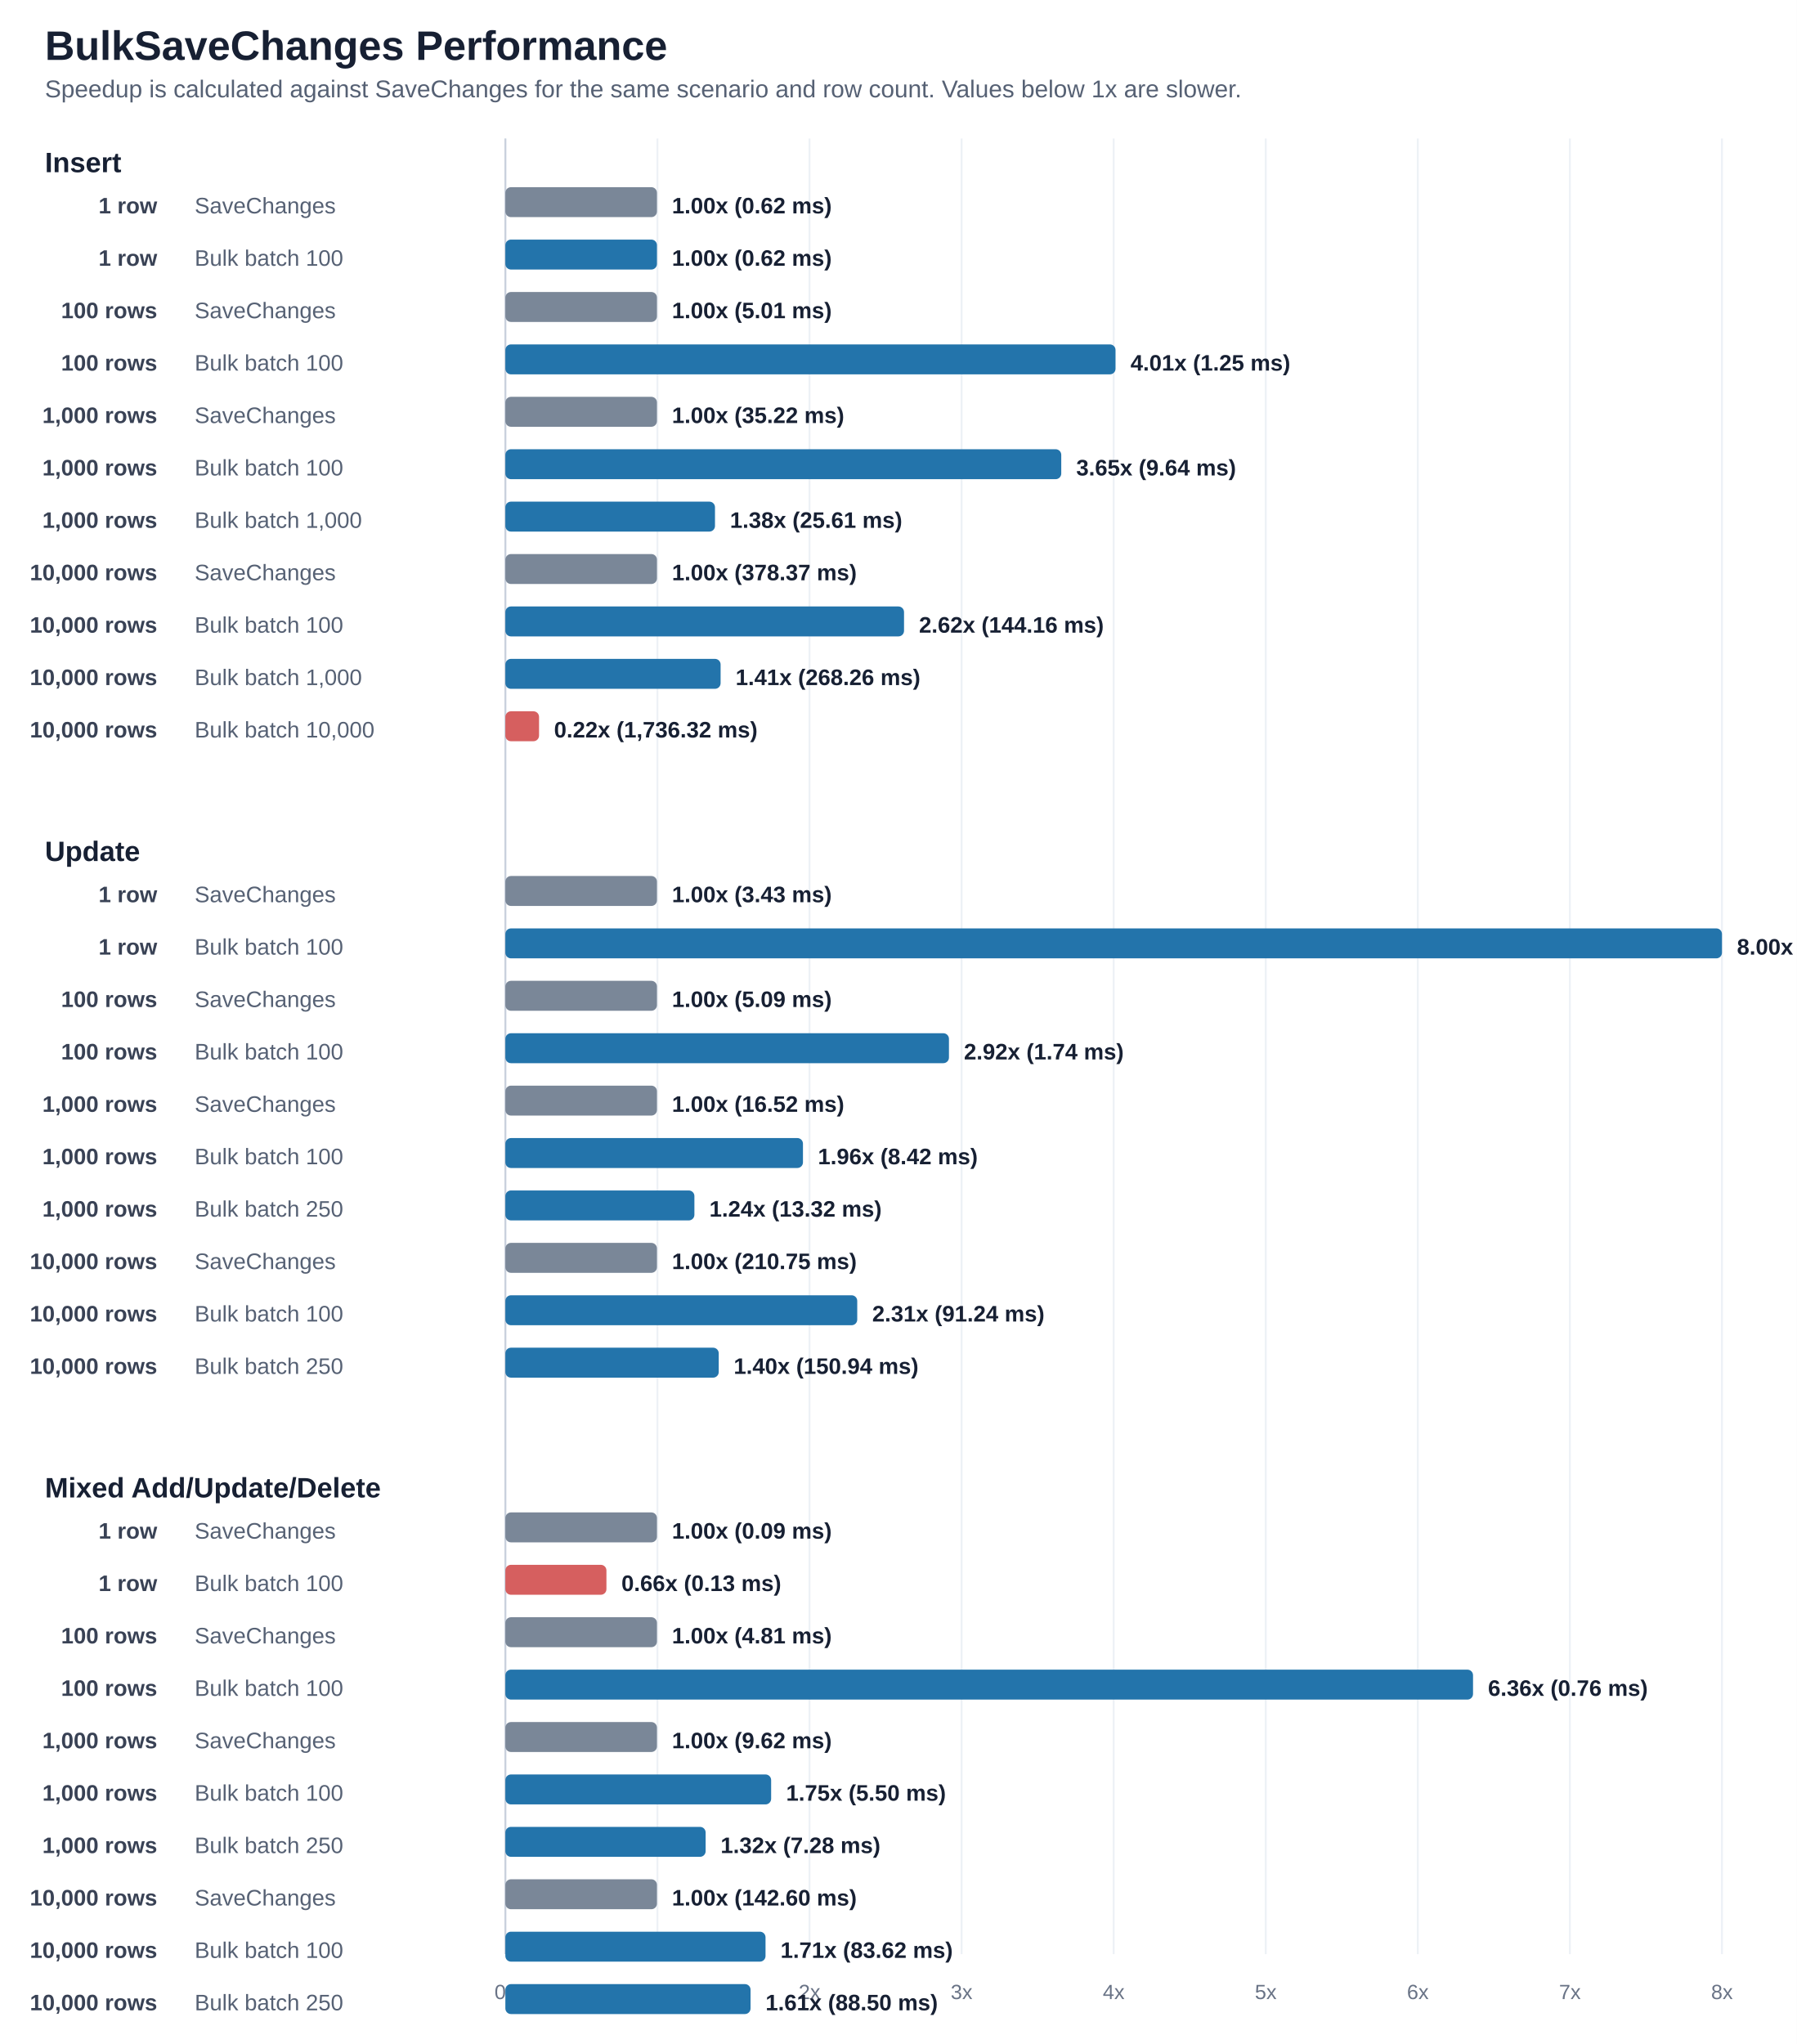
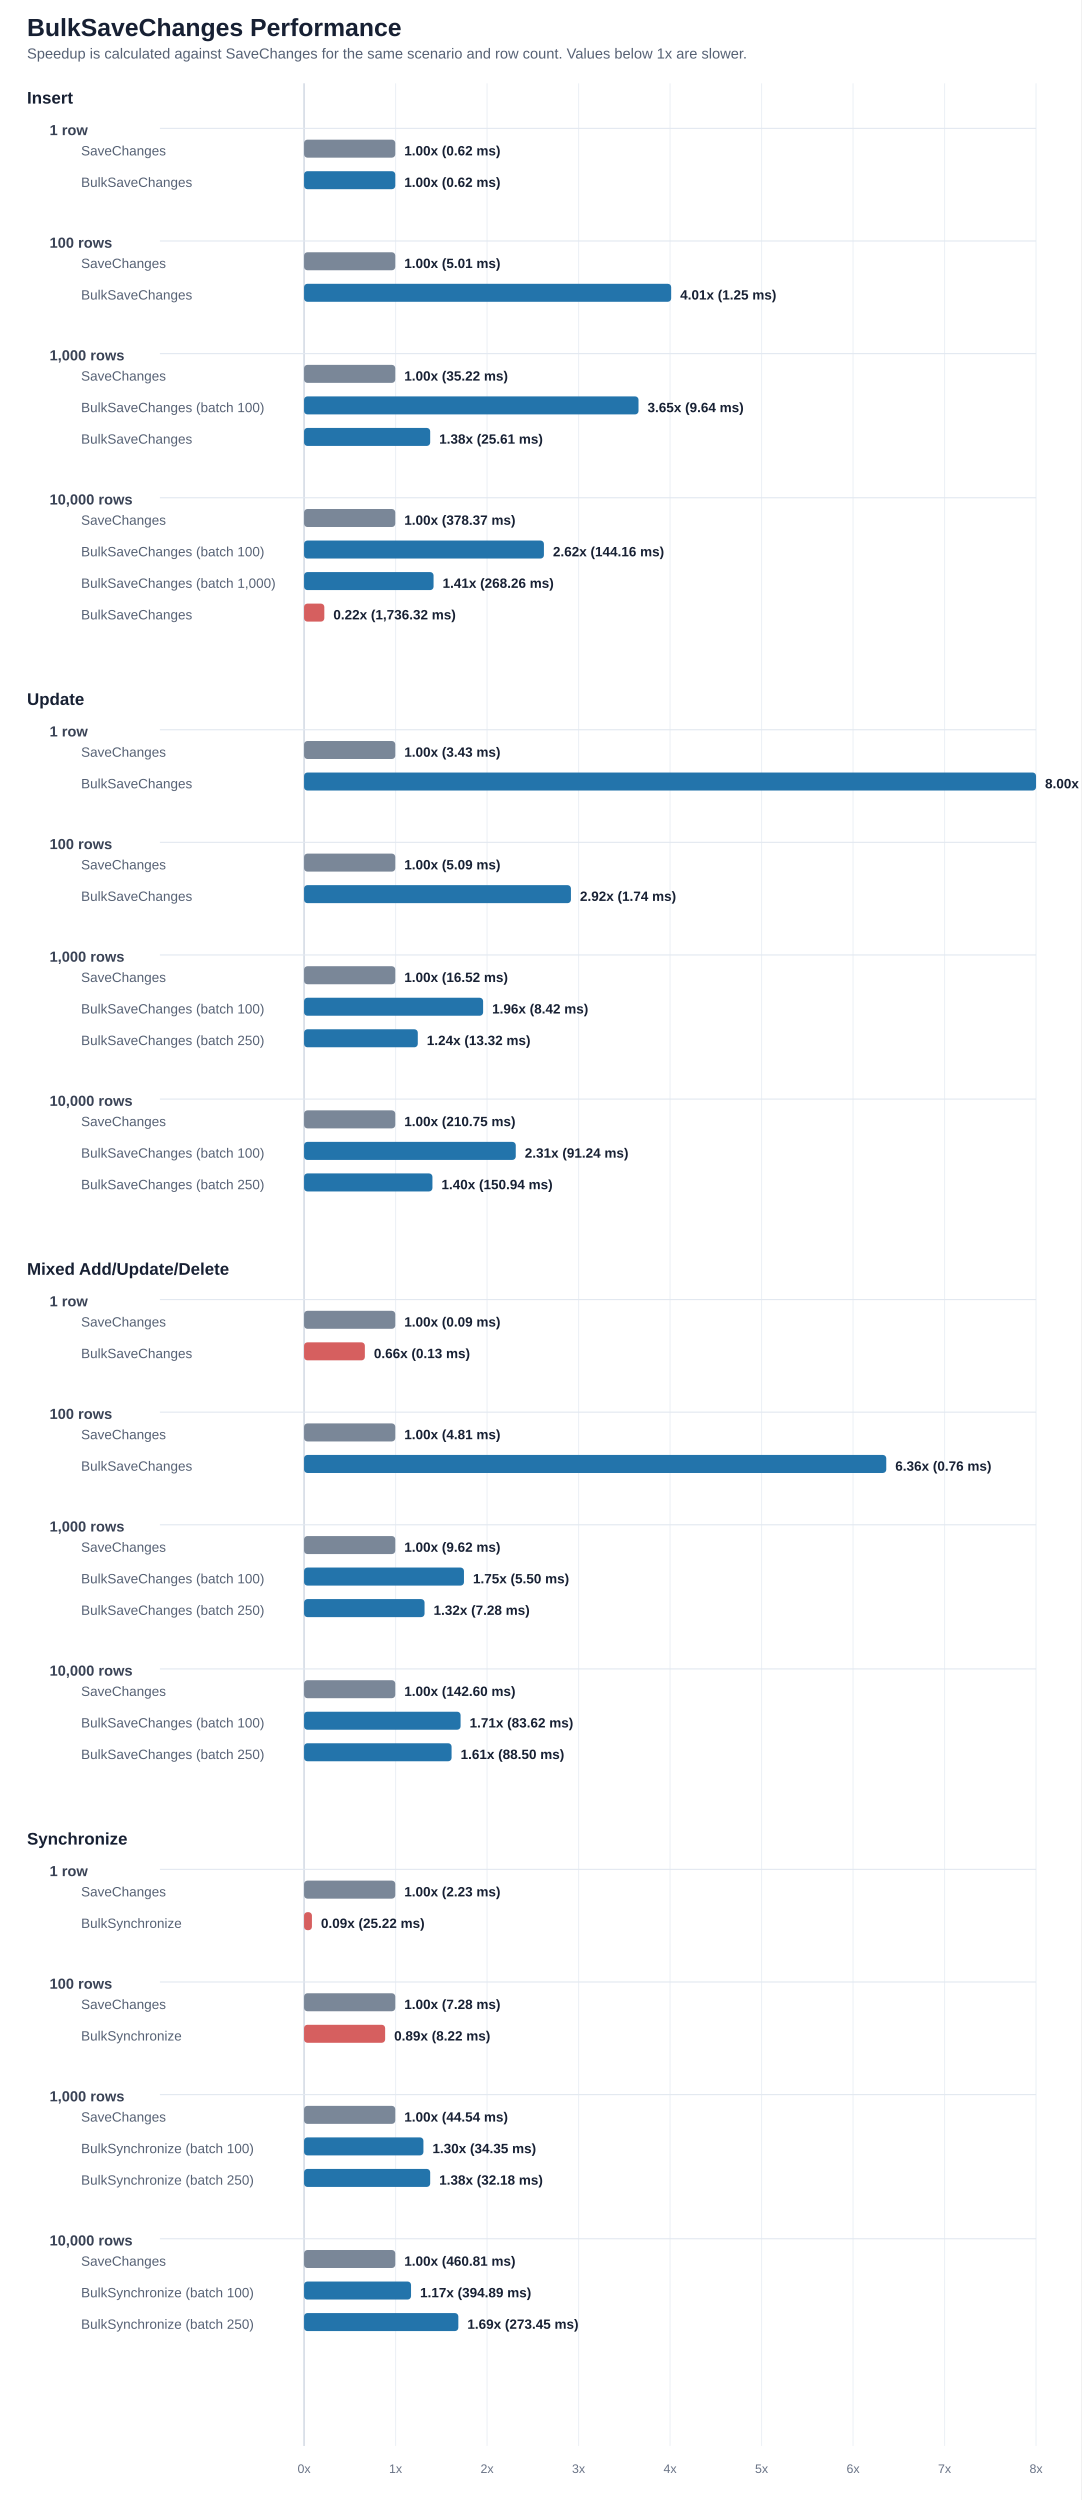
- <svg xmlns="http://www.w3.org/2000/svg" width="960" height="1092" viewBox="0 0 960 1092" role="img" aria-labelledby="title desc">
+ <svg xmlns="http://www.w3.org/2000/svg" width="960" height="2220" viewBox="0 0 960 2220" role="img" aria-labelledby="title desc">
  <rect width="100%" height="100%" fill="#ffffff" />
  <style>
    text { font-family: Segoe UI, Arial, sans-serif; fill: #172033; }
    .title { font-size: 22px; font-weight: 700; }
    .subtitle { font-size: 13px; fill: #566174; }
    .scenario { font-size: 15px; font-weight: 700; }
-     .row-count { font-size: 12px; font-weight: 600; fill: #394255; }
+     .row-count { font-size: 13px; font-weight: 700; fill: #394255; }
    .method { font-size: 12px; fill: #566174; }
+     .subsection-rule { stroke: #e2e8f0; stroke-width: 1; }
    .axis { stroke: #c9d1dd; stroke-width: 1; }
    .grid { stroke: #edf1f6; stroke-width: 1; }
    .tick { font-size: 11px; fill: #697386; }
    .value { font-size: 12px; font-weight: 600; }
  </style>
  <text x="24" y="32" class="title">BulkSaveChanges Performance</text>
  <text x="24" y="52" class="subtitle">Speedup is calculated against SaveChanges for the same scenario and row count. Values below 1x are slower.</text>
-   <line x1="270" y1="74" x2="270" y2="1044" class="grid" />
-   <text x="270" y="1068" class="tick" text-anchor="middle">0x</text>
-   <line x1="351.25" y1="74" x2="351.25" y2="1044" class="grid" />
-   <text x="351.25" y="1068" class="tick" text-anchor="middle">1x</text>
-   <line x1="432.5" y1="74" x2="432.5" y2="1044" class="grid" />
-   <text x="432.5" y="1068" class="tick" text-anchor="middle">2x</text>
-   <line x1="513.75" y1="74" x2="513.75" y2="1044" class="grid" />
-   <text x="513.75" y="1068" class="tick" text-anchor="middle">3x</text>
-   <line x1="595" y1="74" x2="595" y2="1044" class="grid" />
-   <text x="595" y="1068" class="tick" text-anchor="middle">4x</text>
-   <line x1="676.25" y1="74" x2="676.25" y2="1044" class="grid" />
-   <text x="676.25" y="1068" class="tick" text-anchor="middle">5x</text>
-   <line x1="757.5" y1="74" x2="757.5" y2="1044" class="grid" />
-   <text x="757.5" y="1068" class="tick" text-anchor="middle">6x</text>
-   <line x1="838.75" y1="74" x2="838.75" y2="1044" class="grid" />
-   <text x="838.75" y="1068" class="tick" text-anchor="middle">7x</text>
-   <line x1="920" y1="74" x2="920" y2="1044" class="grid" />
-   <text x="920" y="1068" class="tick" text-anchor="middle">8x</text>
-   <line x1="270" y1="74" x2="270" y2="1044" class="axis" />
+   <line x1="270" y1="74" x2="270" y2="2172" class="grid" />
+   <text x="270" y="2196" class="tick" text-anchor="middle">0x</text>
+   <line x1="351.25" y1="74" x2="351.25" y2="2172" class="grid" />
+   <text x="351.25" y="2196" class="tick" text-anchor="middle">1x</text>
+   <line x1="432.5" y1="74" x2="432.5" y2="2172" class="grid" />
+   <text x="432.5" y="2196" class="tick" text-anchor="middle">2x</text>
+   <line x1="513.75" y1="74" x2="513.75" y2="2172" class="grid" />
+   <text x="513.75" y="2196" class="tick" text-anchor="middle">3x</text>
+   <line x1="595" y1="74" x2="595" y2="2172" class="grid" />
+   <text x="595" y="2196" class="tick" text-anchor="middle">4x</text>
+   <line x1="676.25" y1="74" x2="676.25" y2="2172" class="grid" />
+   <text x="676.25" y="2196" class="tick" text-anchor="middle">5x</text>
+   <line x1="757.5" y1="74" x2="757.5" y2="2172" class="grid" />
+   <text x="757.5" y="2196" class="tick" text-anchor="middle">6x</text>
+   <line x1="838.75" y1="74" x2="838.75" y2="2172" class="grid" />
+   <text x="838.75" y="2196" class="tick" text-anchor="middle">7x</text>
+   <line x1="920" y1="74" x2="920" y2="2172" class="grid" />
+   <text x="920" y="2196" class="tick" text-anchor="middle">8x</text>
+   <line x1="270" y1="74" x2="270" y2="2172" class="axis" />
  <text x="24" y="92" class="scenario">Insert</text>
-   <text x="84" y="114" class="row-count" text-anchor="end">1 row</text>
-   <text x="104" y="114" class="method">SaveChanges</text>
-   <rect x="270" y="100" width="81" height="16" rx="3" fill="#7a8798" />
-   <text x="359" y="114" class="value">1.00x (0.62 ms)</text>
-   <text x="84" y="142" class="row-count" text-anchor="end">1 row</text>
-   <text x="104" y="142" class="method">Bulk batch 100</text>
-   <rect x="270" y="128" width="81" height="16" rx="3" fill="#2374ab" />
-   <text x="359" y="142" class="value">1.00x (0.62 ms)</text>
-   <text x="84" y="170" class="row-count" text-anchor="end">100 rows</text>
-   <text x="104" y="170" class="method">SaveChanges</text>
-   <rect x="270" y="156" width="81" height="16" rx="3" fill="#7a8798" />
-   <text x="359" y="170" class="value">1.00x (5.01 ms)</text>
-   <text x="84" y="198" class="row-count" text-anchor="end">100 rows</text>
-   <text x="104" y="198" class="method">Bulk batch 100</text>
-   <rect x="270" y="184" width="326" height="16" rx="3" fill="#2374ab" />
-   <text x="604" y="198" class="value">4.01x (1.25 ms)</text>
-   <text x="84" y="226" class="row-count" text-anchor="end">1,000 rows</text>
-   <text x="104" y="226" class="method">SaveChanges</text>
-   <rect x="270" y="212" width="81" height="16" rx="3" fill="#7a8798" />
-   <text x="359" y="226" class="value">1.00x (35.22 ms)</text>
-   <text x="84" y="254" class="row-count" text-anchor="end">1,000 rows</text>
-   <text x="104" y="254" class="method">Bulk batch 100</text>
-   <rect x="270" y="240" width="297" height="16" rx="3" fill="#2374ab" />
-   <text x="575" y="254" class="value">3.65x (9.64 ms)</text>
-   <text x="84" y="282" class="row-count" text-anchor="end">1,000 rows</text>
-   <text x="104" y="282" class="method">Bulk batch 1,000</text>
-   <rect x="270" y="268" width="112" height="16" rx="3" fill="#2374ab" />
-   <text x="390" y="282" class="value">1.38x (25.61 ms)</text>
-   <text x="84" y="310" class="row-count" text-anchor="end">10,000 rows</text>
-   <text x="104" y="310" class="method">SaveChanges</text>
-   <rect x="270" y="296" width="81" height="16" rx="3" fill="#7a8798" />
-   <text x="359" y="310" class="value">1.00x (378.37 ms)</text>
-   <text x="84" y="338" class="row-count" text-anchor="end">10,000 rows</text>
-   <text x="104" y="338" class="method">Bulk batch 100</text>
-   <rect x="270" y="324" width="213" height="16" rx="3" fill="#2374ab" />
-   <text x="491" y="338" class="value">2.62x (144.16 ms)</text>
-   <text x="84" y="366" class="row-count" text-anchor="end">10,000 rows</text>
-   <text x="104" y="366" class="method">Bulk batch 1,000</text>
-   <rect x="270" y="352" width="115" height="16" rx="3" fill="#2374ab" />
-   <text x="393" y="366" class="value">1.41x (268.26 ms)</text>
-   <text x="84" y="394" class="row-count" text-anchor="end">10,000 rows</text>
-   <text x="104" y="394" class="method">Bulk batch 10,000</text>
-   <rect x="270" y="380" width="18" height="16" rx="3" fill="#d65f5f" />
-   <text x="296" y="394" class="value">0.22x (1,736.32 ms)</text>
-   <text x="24" y="460" class="scenario">Update</text>
-   <text x="84" y="482" class="row-count" text-anchor="end">1 row</text>
-   <text x="104" y="482" class="method">SaveChanges</text>
-   <rect x="270" y="468" width="81" height="16" rx="3" fill="#7a8798" />
-   <text x="359" y="482" class="value">1.00x (3.43 ms)</text>
-   <text x="84" y="510" class="row-count" text-anchor="end">1 row</text>
-   <text x="104" y="510" class="method">Bulk batch 100</text>
-   <rect x="270" y="496" width="650" height="16" rx="3" fill="#2374ab" />
-   <text x="928" y="510" class="value">8.00x (0.43 ms)</text>
-   <text x="84" y="538" class="row-count" text-anchor="end">100 rows</text>
-   <text x="104" y="538" class="method">SaveChanges</text>
-   <rect x="270" y="524" width="81" height="16" rx="3" fill="#7a8798" />
-   <text x="359" y="538" class="value">1.00x (5.09 ms)</text>
-   <text x="84" y="566" class="row-count" text-anchor="end">100 rows</text>
-   <text x="104" y="566" class="method">Bulk batch 100</text>
-   <rect x="270" y="552" width="237" height="16" rx="3" fill="#2374ab" />
-   <text x="515" y="566" class="value">2.92x (1.74 ms)</text>
-   <text x="84" y="594" class="row-count" text-anchor="end">1,000 rows</text>
-   <text x="104" y="594" class="method">SaveChanges</text>
-   <rect x="270" y="580" width="81" height="16" rx="3" fill="#7a8798" />
-   <text x="359" y="594" class="value">1.00x (16.52 ms)</text>
-   <text x="84" y="622" class="row-count" text-anchor="end">1,000 rows</text>
-   <text x="104" y="622" class="method">Bulk batch 100</text>
-   <rect x="270" y="608" width="159" height="16" rx="3" fill="#2374ab" />
-   <text x="437" y="622" class="value">1.96x (8.42 ms)</text>
-   <text x="84" y="650" class="row-count" text-anchor="end">1,000 rows</text>
-   <text x="104" y="650" class="method">Bulk batch 250</text>
-   <rect x="270" y="636" width="101" height="16" rx="3" fill="#2374ab" />
-   <text x="379" y="650" class="value">1.24x (13.32 ms)</text>
-   <text x="84" y="678" class="row-count" text-anchor="end">10,000 rows</text>
-   <text x="104" y="678" class="method">SaveChanges</text>
-   <rect x="270" y="664" width="81" height="16" rx="3" fill="#7a8798" />
-   <text x="359" y="678" class="value">1.00x (210.75 ms)</text>
-   <text x="84" y="706" class="row-count" text-anchor="end">10,000 rows</text>
-   <text x="104" y="706" class="method">Bulk batch 100</text>
-   <rect x="270" y="692" width="188" height="16" rx="3" fill="#2374ab" />
-   <text x="466" y="706" class="value">2.31x (91.24 ms)</text>
-   <text x="84" y="734" class="row-count" text-anchor="end">10,000 rows</text>
-   <text x="104" y="734" class="method">Bulk batch 250</text>
-   <rect x="270" y="720" width="114" height="16" rx="3" fill="#2374ab" />
-   <text x="392" y="734" class="value">1.40x (150.94 ms)</text>
-   <text x="24" y="800" class="scenario">Mixed Add/Update/Delete</text>
-   <text x="84" y="822" class="row-count" text-anchor="end">1 row</text>
-   <text x="104" y="822" class="method">SaveChanges</text>
-   <rect x="270" y="808" width="81" height="16" rx="3" fill="#7a8798" />
-   <text x="359" y="822" class="value">1.00x (0.09 ms)</text>
-   <text x="84" y="850" class="row-count" text-anchor="end">1 row</text>
-   <text x="104" y="850" class="method">Bulk batch 100</text>
-   <rect x="270" y="836" width="54" height="16" rx="3" fill="#d65f5f" />
-   <text x="332" y="850" class="value">0.66x (0.13 ms)</text>
-   <text x="84" y="878" class="row-count" text-anchor="end">100 rows</text>
-   <text x="104" y="878" class="method">SaveChanges</text>
-   <rect x="270" y="864" width="81" height="16" rx="3" fill="#7a8798" />
-   <text x="359" y="878" class="value">1.00x (4.81 ms)</text>
-   <text x="84" y="906" class="row-count" text-anchor="end">100 rows</text>
-   <text x="104" y="906" class="method">Bulk batch 100</text>
-   <rect x="270" y="892" width="517" height="16" rx="3" fill="#2374ab" />
-   <text x="795" y="906" class="value">6.36x (0.76 ms)</text>
-   <text x="84" y="934" class="row-count" text-anchor="end">1,000 rows</text>
-   <text x="104" y="934" class="method">SaveChanges</text>
-   <rect x="270" y="920" width="81" height="16" rx="3" fill="#7a8798" />
-   <text x="359" y="934" class="value">1.00x (9.62 ms)</text>
-   <text x="84" y="962" class="row-count" text-anchor="end">1,000 rows</text>
-   <text x="104" y="962" class="method">Bulk batch 100</text>
-   <rect x="270" y="948" width="142" height="16" rx="3" fill="#2374ab" />
-   <text x="420" y="962" class="value">1.75x (5.50 ms)</text>
-   <text x="84" y="990" class="row-count" text-anchor="end">1,000 rows</text>
-   <text x="104" y="990" class="method">Bulk batch 250</text>
-   <rect x="270" y="976" width="107" height="16" rx="3" fill="#2374ab" />
-   <text x="385" y="990" class="value">1.32x (7.28 ms)</text>
-   <text x="84" y="1018" class="row-count" text-anchor="end">10,000 rows</text>
-   <text x="104" y="1018" class="method">SaveChanges</text>
-   <rect x="270" y="1004" width="81" height="16" rx="3" fill="#7a8798" />
-   <text x="359" y="1018" class="value">1.00x (142.60 ms)</text>
-   <text x="84" y="1046" class="row-count" text-anchor="end">10,000 rows</text>
-   <text x="104" y="1046" class="method">Bulk batch 100</text>
-   <rect x="270" y="1032" width="139" height="16" rx="3" fill="#2374ab" />
-   <text x="417" y="1046" class="value">1.71x (83.62 ms)</text>
-   <text x="84" y="1074" class="row-count" text-anchor="end">10,000 rows</text>
-   <text x="104" y="1074" class="method">Bulk batch 250</text>
-   <rect x="270" y="1060" width="131" height="16" rx="3" fill="#2374ab" />
-   <text x="409" y="1074" class="value">1.61x (88.50 ms)</text>
+   <text x="44" y="120" class="row-count">1 row</text>
+   <line x1="142" y1="114" x2="920" y2="114" class="subsection-rule" />
+   <text x="72" y="138" class="method">SaveChanges</text>
+   <rect x="270" y="124" width="81" height="16" rx="3" fill="#7a8798" />
+   <text x="359" y="138" class="value">1.00x (0.62 ms)</text>
+   <text x="72" y="166" class="method">BulkSaveChanges</text>
+   <rect x="270" y="152" width="81" height="16" rx="3" fill="#2374ab" />
+   <text x="359" y="166" class="value">1.00x (0.62 ms)</text>
+   <text x="44" y="220" class="row-count">100 rows</text>
+   <line x1="142" y1="214" x2="920" y2="214" class="subsection-rule" />
+   <text x="72" y="238" class="method">SaveChanges</text>
+   <rect x="270" y="224" width="81" height="16" rx="3" fill="#7a8798" />
+   <text x="359" y="238" class="value">1.00x (5.01 ms)</text>
+   <text x="72" y="266" class="method">BulkSaveChanges</text>
+   <rect x="270" y="252" width="326" height="16" rx="3" fill="#2374ab" />
+   <text x="604" y="266" class="value">4.01x (1.25 ms)</text>
+   <text x="44" y="320" class="row-count">1,000 rows</text>
+   <line x1="142" y1="314" x2="920" y2="314" class="subsection-rule" />
+   <text x="72" y="338" class="method">SaveChanges</text>
+   <rect x="270" y="324" width="81" height="16" rx="3" fill="#7a8798" />
+   <text x="359" y="338" class="value">1.00x (35.22 ms)</text>
+   <text x="72" y="366" class="method">BulkSaveChanges (batch 100)</text>
+   <rect x="270" y="352" width="297" height="16" rx="3" fill="#2374ab" />
+   <text x="575" y="366" class="value">3.65x (9.64 ms)</text>
+   <text x="72" y="394" class="method">BulkSaveChanges</text>
+   <rect x="270" y="380" width="112" height="16" rx="3" fill="#2374ab" />
+   <text x="390" y="394" class="value">1.38x (25.61 ms)</text>
+   <text x="44" y="448" class="row-count">10,000 rows</text>
+   <line x1="142" y1="442" x2="920" y2="442" class="subsection-rule" />
+   <text x="72" y="466" class="method">SaveChanges</text>
+   <rect x="270" y="452" width="81" height="16" rx="3" fill="#7a8798" />
+   <text x="359" y="466" class="value">1.00x (378.37 ms)</text>
+   <text x="72" y="494" class="method">BulkSaveChanges (batch 100)</text>
+   <rect x="270" y="480" width="213" height="16" rx="3" fill="#2374ab" />
+   <text x="491" y="494" class="value">2.62x (144.16 ms)</text>
+   <text x="72" y="522" class="method">BulkSaveChanges (batch 1,000)</text>
+   <rect x="270" y="508" width="115" height="16" rx="3" fill="#2374ab" />
+   <text x="393" y="522" class="value">1.41x (268.26 ms)</text>
+   <text x="72" y="550" class="method">BulkSaveChanges</text>
+   <rect x="270" y="536" width="18" height="16" rx="3" fill="#d65f5f" />
+   <text x="296" y="550" class="value">0.22x (1,736.32 ms)</text>
+   <text x="24" y="626" class="scenario">Update</text>
+   <text x="44" y="654" class="row-count">1 row</text>
+   <line x1="142" y1="648" x2="920" y2="648" class="subsection-rule" />
+   <text x="72" y="672" class="method">SaveChanges</text>
+   <rect x="270" y="658" width="81" height="16" rx="3" fill="#7a8798" />
+   <text x="359" y="672" class="value">1.00x (3.43 ms)</text>
+   <text x="72" y="700" class="method">BulkSaveChanges</text>
+   <rect x="270" y="686" width="650" height="16" rx="3" fill="#2374ab" />
+   <text x="928" y="700" class="value">8.00x (0.43 ms)</text>
+   <text x="44" y="754" class="row-count">100 rows</text>
+   <line x1="142" y1="748" x2="920" y2="748" class="subsection-rule" />
+   <text x="72" y="772" class="method">SaveChanges</text>
+   <rect x="270" y="758" width="81" height="16" rx="3" fill="#7a8798" />
+   <text x="359" y="772" class="value">1.00x (5.09 ms)</text>
+   <text x="72" y="800" class="method">BulkSaveChanges</text>
+   <rect x="270" y="786" width="237" height="16" rx="3" fill="#2374ab" />
+   <text x="515" y="800" class="value">2.92x (1.74 ms)</text>
+   <text x="44" y="854" class="row-count">1,000 rows</text>
+   <line x1="142" y1="848" x2="920" y2="848" class="subsection-rule" />
+   <text x="72" y="872" class="method">SaveChanges</text>
+   <rect x="270" y="858" width="81" height="16" rx="3" fill="#7a8798" />
+   <text x="359" y="872" class="value">1.00x (16.52 ms)</text>
+   <text x="72" y="900" class="method">BulkSaveChanges (batch 100)</text>
+   <rect x="270" y="886" width="159" height="16" rx="3" fill="#2374ab" />
+   <text x="437" y="900" class="value">1.96x (8.42 ms)</text>
+   <text x="72" y="928" class="method">BulkSaveChanges (batch 250)</text>
+   <rect x="270" y="914" width="101" height="16" rx="3" fill="#2374ab" />
+   <text x="379" y="928" class="value">1.24x (13.32 ms)</text>
+   <text x="44" y="982" class="row-count">10,000 rows</text>
+   <line x1="142" y1="976" x2="920" y2="976" class="subsection-rule" />
+   <text x="72" y="1000" class="method">SaveChanges</text>
+   <rect x="270" y="986" width="81" height="16" rx="3" fill="#7a8798" />
+   <text x="359" y="1000" class="value">1.00x (210.75 ms)</text>
+   <text x="72" y="1028" class="method">BulkSaveChanges (batch 100)</text>
+   <rect x="270" y="1014" width="188" height="16" rx="3" fill="#2374ab" />
+   <text x="466" y="1028" class="value">2.31x (91.24 ms)</text>
+   <text x="72" y="1056" class="method">BulkSaveChanges (batch 250)</text>
+   <rect x="270" y="1042" width="114" height="16" rx="3" fill="#2374ab" />
+   <text x="392" y="1056" class="value">1.40x (150.94 ms)</text>
+   <text x="24" y="1132" class="scenario">Mixed Add/Update/Delete</text>
+   <text x="44" y="1160" class="row-count">1 row</text>
+   <line x1="142" y1="1154" x2="920" y2="1154" class="subsection-rule" />
+   <text x="72" y="1178" class="method">SaveChanges</text>
+   <rect x="270" y="1164" width="81" height="16" rx="3" fill="#7a8798" />
+   <text x="359" y="1178" class="value">1.00x (0.09 ms)</text>
+   <text x="72" y="1206" class="method">BulkSaveChanges</text>
+   <rect x="270" y="1192" width="54" height="16" rx="3" fill="#d65f5f" />
+   <text x="332" y="1206" class="value">0.66x (0.13 ms)</text>
+   <text x="44" y="1260" class="row-count">100 rows</text>
+   <line x1="142" y1="1254" x2="920" y2="1254" class="subsection-rule" />
+   <text x="72" y="1278" class="method">SaveChanges</text>
+   <rect x="270" y="1264" width="81" height="16" rx="3" fill="#7a8798" />
+   <text x="359" y="1278" class="value">1.00x (4.81 ms)</text>
+   <text x="72" y="1306" class="method">BulkSaveChanges</text>
+   <rect x="270" y="1292" width="517" height="16" rx="3" fill="#2374ab" />
+   <text x="795" y="1306" class="value">6.36x (0.76 ms)</text>
+   <text x="44" y="1360" class="row-count">1,000 rows</text>
+   <line x1="142" y1="1354" x2="920" y2="1354" class="subsection-rule" />
+   <text x="72" y="1378" class="method">SaveChanges</text>
+   <rect x="270" y="1364" width="81" height="16" rx="3" fill="#7a8798" />
+   <text x="359" y="1378" class="value">1.00x (9.62 ms)</text>
+   <text x="72" y="1406" class="method">BulkSaveChanges (batch 100)</text>
+   <rect x="270" y="1392" width="142" height="16" rx="3" fill="#2374ab" />
+   <text x="420" y="1406" class="value">1.75x (5.50 ms)</text>
+   <text x="72" y="1434" class="method">BulkSaveChanges (batch 250)</text>
+   <rect x="270" y="1420" width="107" height="16" rx="3" fill="#2374ab" />
+   <text x="385" y="1434" class="value">1.32x (7.28 ms)</text>
+   <text x="44" y="1488" class="row-count">10,000 rows</text>
+   <line x1="142" y1="1482" x2="920" y2="1482" class="subsection-rule" />
+   <text x="72" y="1506" class="method">SaveChanges</text>
+   <rect x="270" y="1492" width="81" height="16" rx="3" fill="#7a8798" />
+   <text x="359" y="1506" class="value">1.00x (142.60 ms)</text>
+   <text x="72" y="1534" class="method">BulkSaveChanges (batch 100)</text>
+   <rect x="270" y="1520" width="139" height="16" rx="3" fill="#2374ab" />
+   <text x="417" y="1534" class="value">1.71x (83.62 ms)</text>
+   <text x="72" y="1562" class="method">BulkSaveChanges (batch 250)</text>
+   <rect x="270" y="1548" width="131" height="16" rx="3" fill="#2374ab" />
+   <text x="409" y="1562" class="value">1.61x (88.50 ms)</text>
+   <text x="24" y="1638" class="scenario">Synchronize</text>
+   <text x="44" y="1666" class="row-count">1 row</text>
+   <line x1="142" y1="1660" x2="920" y2="1660" class="subsection-rule" />
+   <text x="72" y="1684" class="method">SaveChanges</text>
+   <rect x="270" y="1670" width="81" height="16" rx="3" fill="#7a8798" />
+   <text x="359" y="1684" class="value">1.00x (2.23 ms)</text>
+   <text x="72" y="1712" class="method">BulkSynchronize</text>
+   <rect x="270" y="1698" width="7" height="16" rx="3" fill="#d65f5f" />
+   <text x="285" y="1712" class="value">0.09x (25.22 ms)</text>
+   <text x="44" y="1766" class="row-count">100 rows</text>
+   <line x1="142" y1="1760" x2="920" y2="1760" class="subsection-rule" />
+   <text x="72" y="1784" class="method">SaveChanges</text>
+   <rect x="270" y="1770" width="81" height="16" rx="3" fill="#7a8798" />
+   <text x="359" y="1784" class="value">1.00x (7.28 ms)</text>
+   <text x="72" y="1812" class="method">BulkSynchronize</text>
+   <rect x="270" y="1798" width="72" height="16" rx="3" fill="#d65f5f" />
+   <text x="350" y="1812" class="value">0.89x (8.22 ms)</text>
+   <text x="44" y="1866" class="row-count">1,000 rows</text>
+   <line x1="142" y1="1860" x2="920" y2="1860" class="subsection-rule" />
+   <text x="72" y="1884" class="method">SaveChanges</text>
+   <rect x="270" y="1870" width="81" height="16" rx="3" fill="#7a8798" />
+   <text x="359" y="1884" class="value">1.00x (44.54 ms)</text>
+   <text x="72" y="1912" class="method">BulkSynchronize (batch 100)</text>
+   <rect x="270" y="1898" width="106" height="16" rx="3" fill="#2374ab" />
+   <text x="384" y="1912" class="value">1.30x (34.35 ms)</text>
+   <text x="72" y="1940" class="method">BulkSynchronize (batch 250)</text>
+   <rect x="270" y="1926" width="112" height="16" rx="3" fill="#2374ab" />
+   <text x="390" y="1940" class="value">1.38x (32.18 ms)</text>
+   <text x="44" y="1994" class="row-count">10,000 rows</text>
+   <line x1="142" y1="1988" x2="920" y2="1988" class="subsection-rule" />
+   <text x="72" y="2012" class="method">SaveChanges</text>
+   <rect x="270" y="1998" width="81" height="16" rx="3" fill="#7a8798" />
+   <text x="359" y="2012" class="value">1.00x (460.81 ms)</text>
+   <text x="72" y="2040" class="method">BulkSynchronize (batch 100)</text>
+   <rect x="270" y="2026" width="95" height="16" rx="3" fill="#2374ab" />
+   <text x="373" y="2040" class="value">1.17x (394.89 ms)</text>
+   <text x="72" y="2068" class="method">BulkSynchronize (batch 250)</text>
+   <rect x="270" y="2054" width="137" height="16" rx="3" fill="#2374ab" />
+   <text x="415" y="2068" class="value">1.69x (273.45 ms)</text>
</svg>
